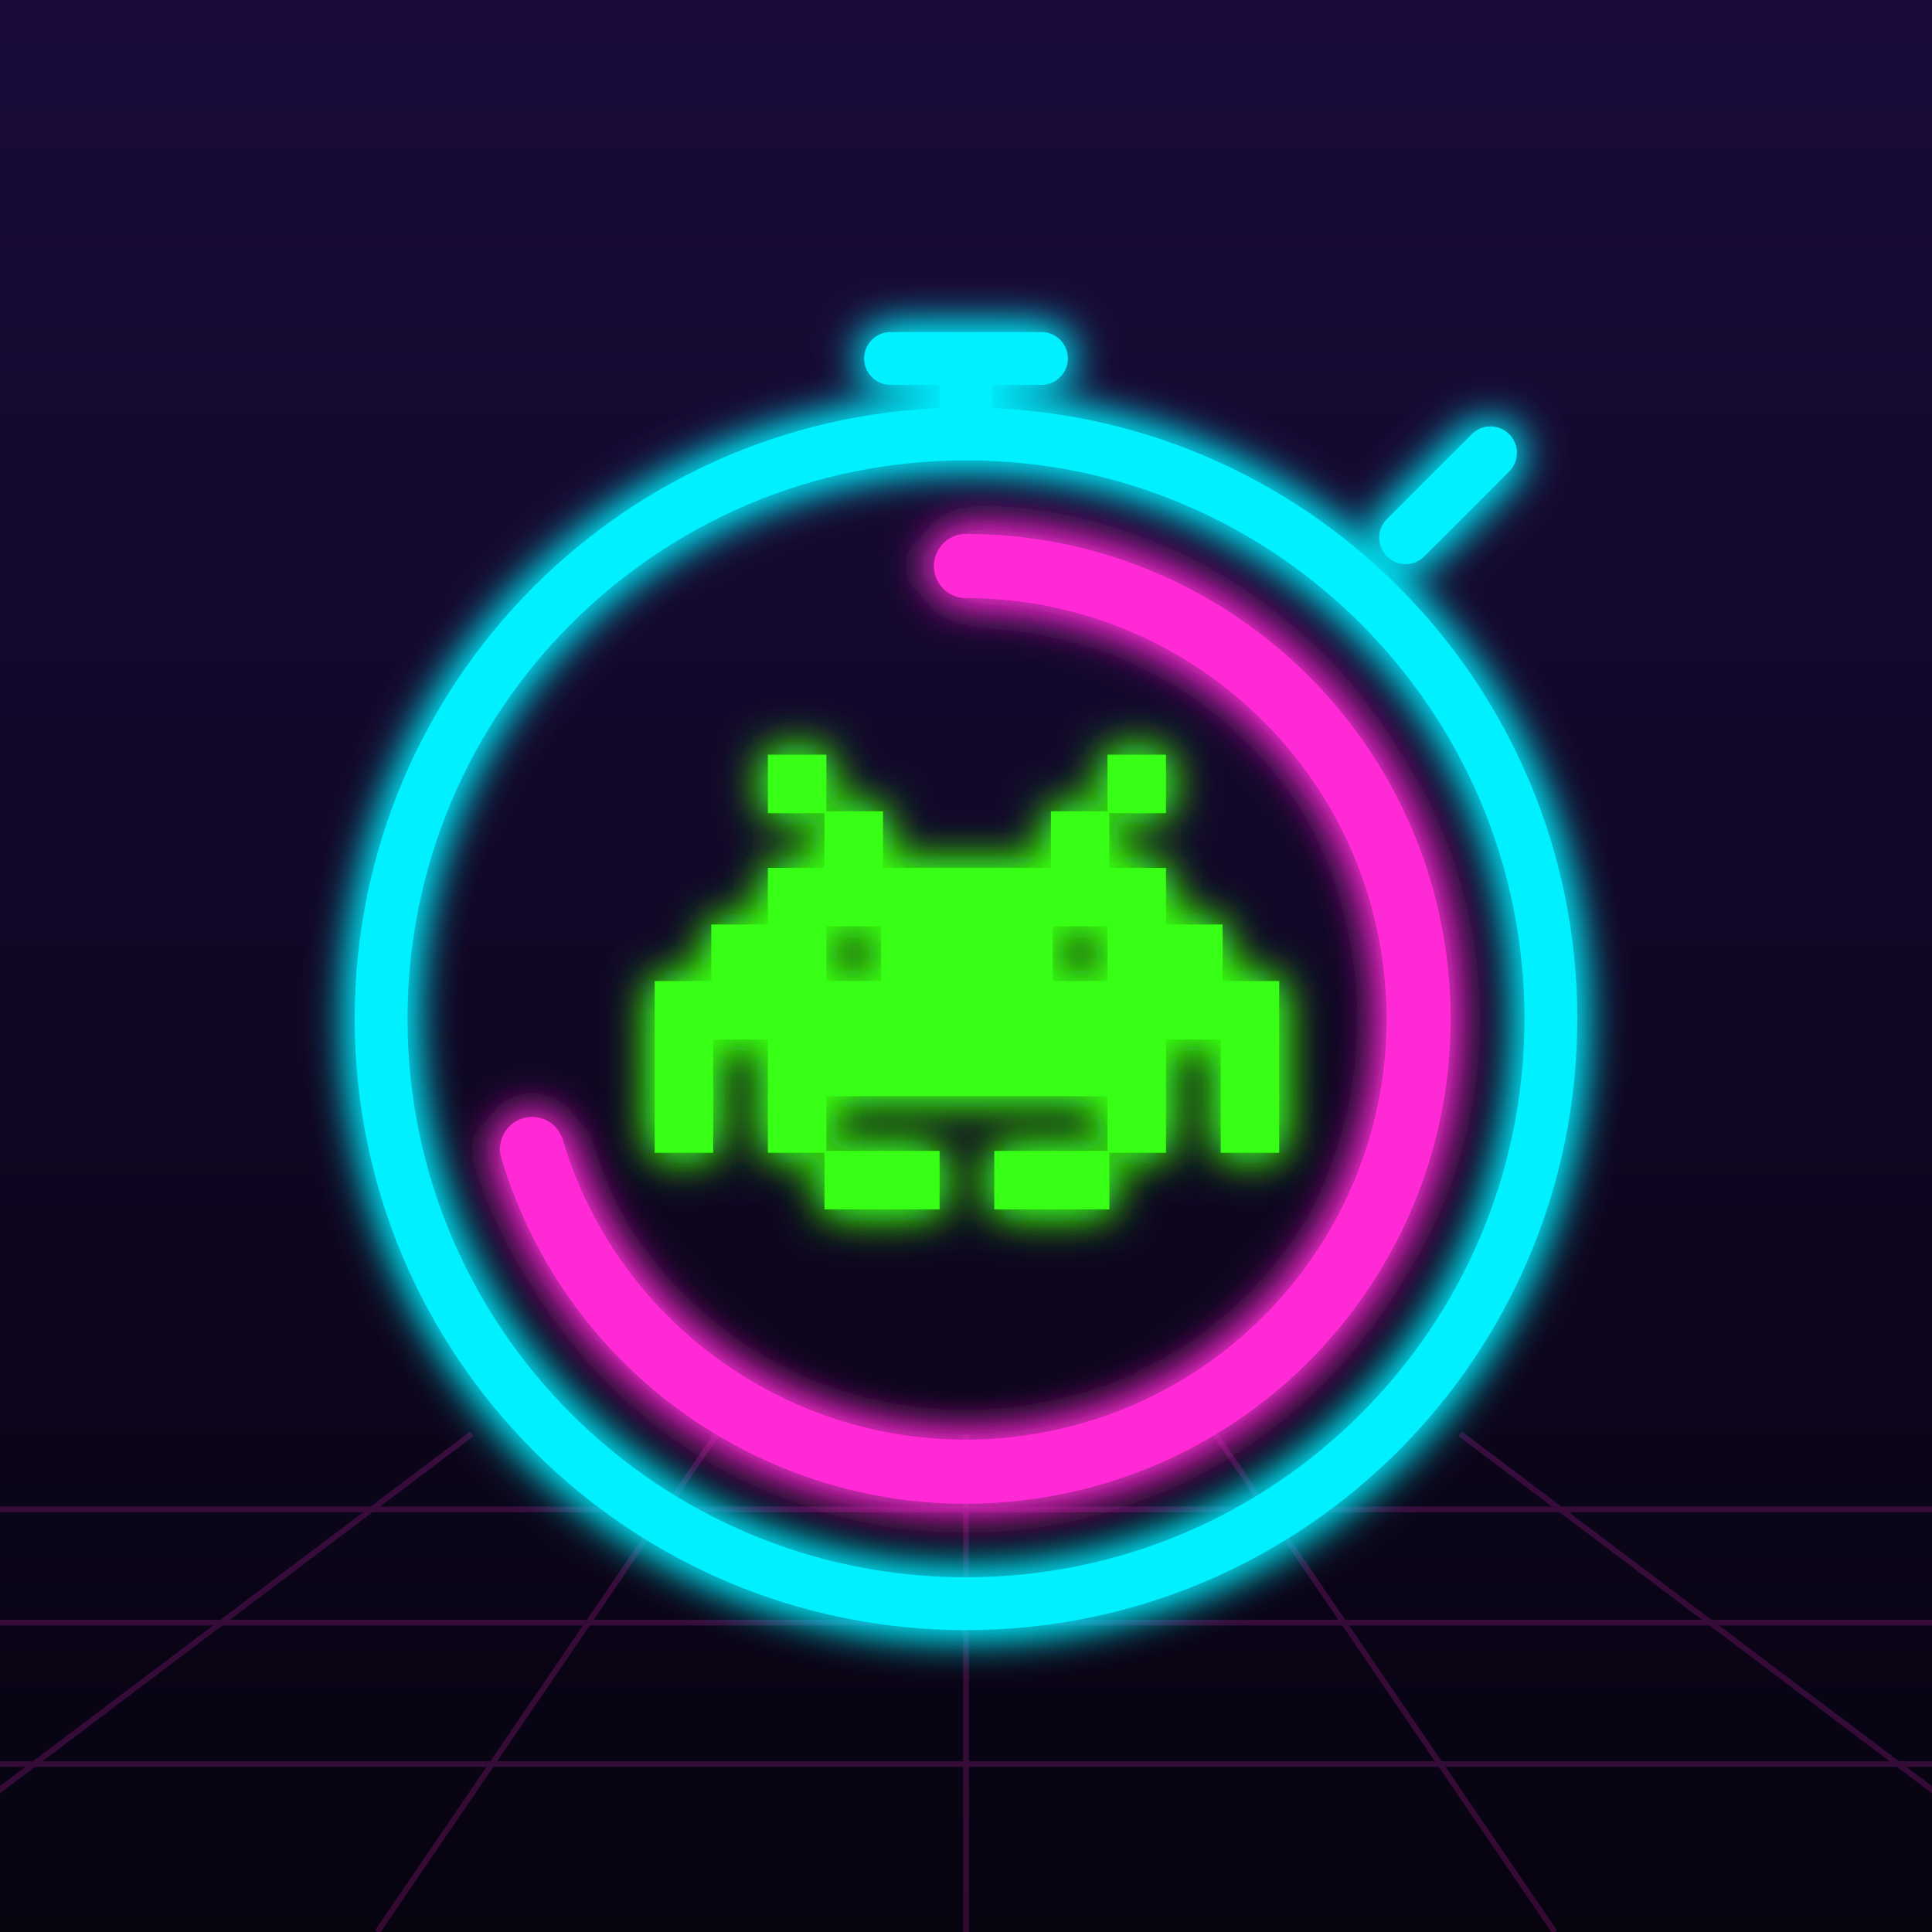
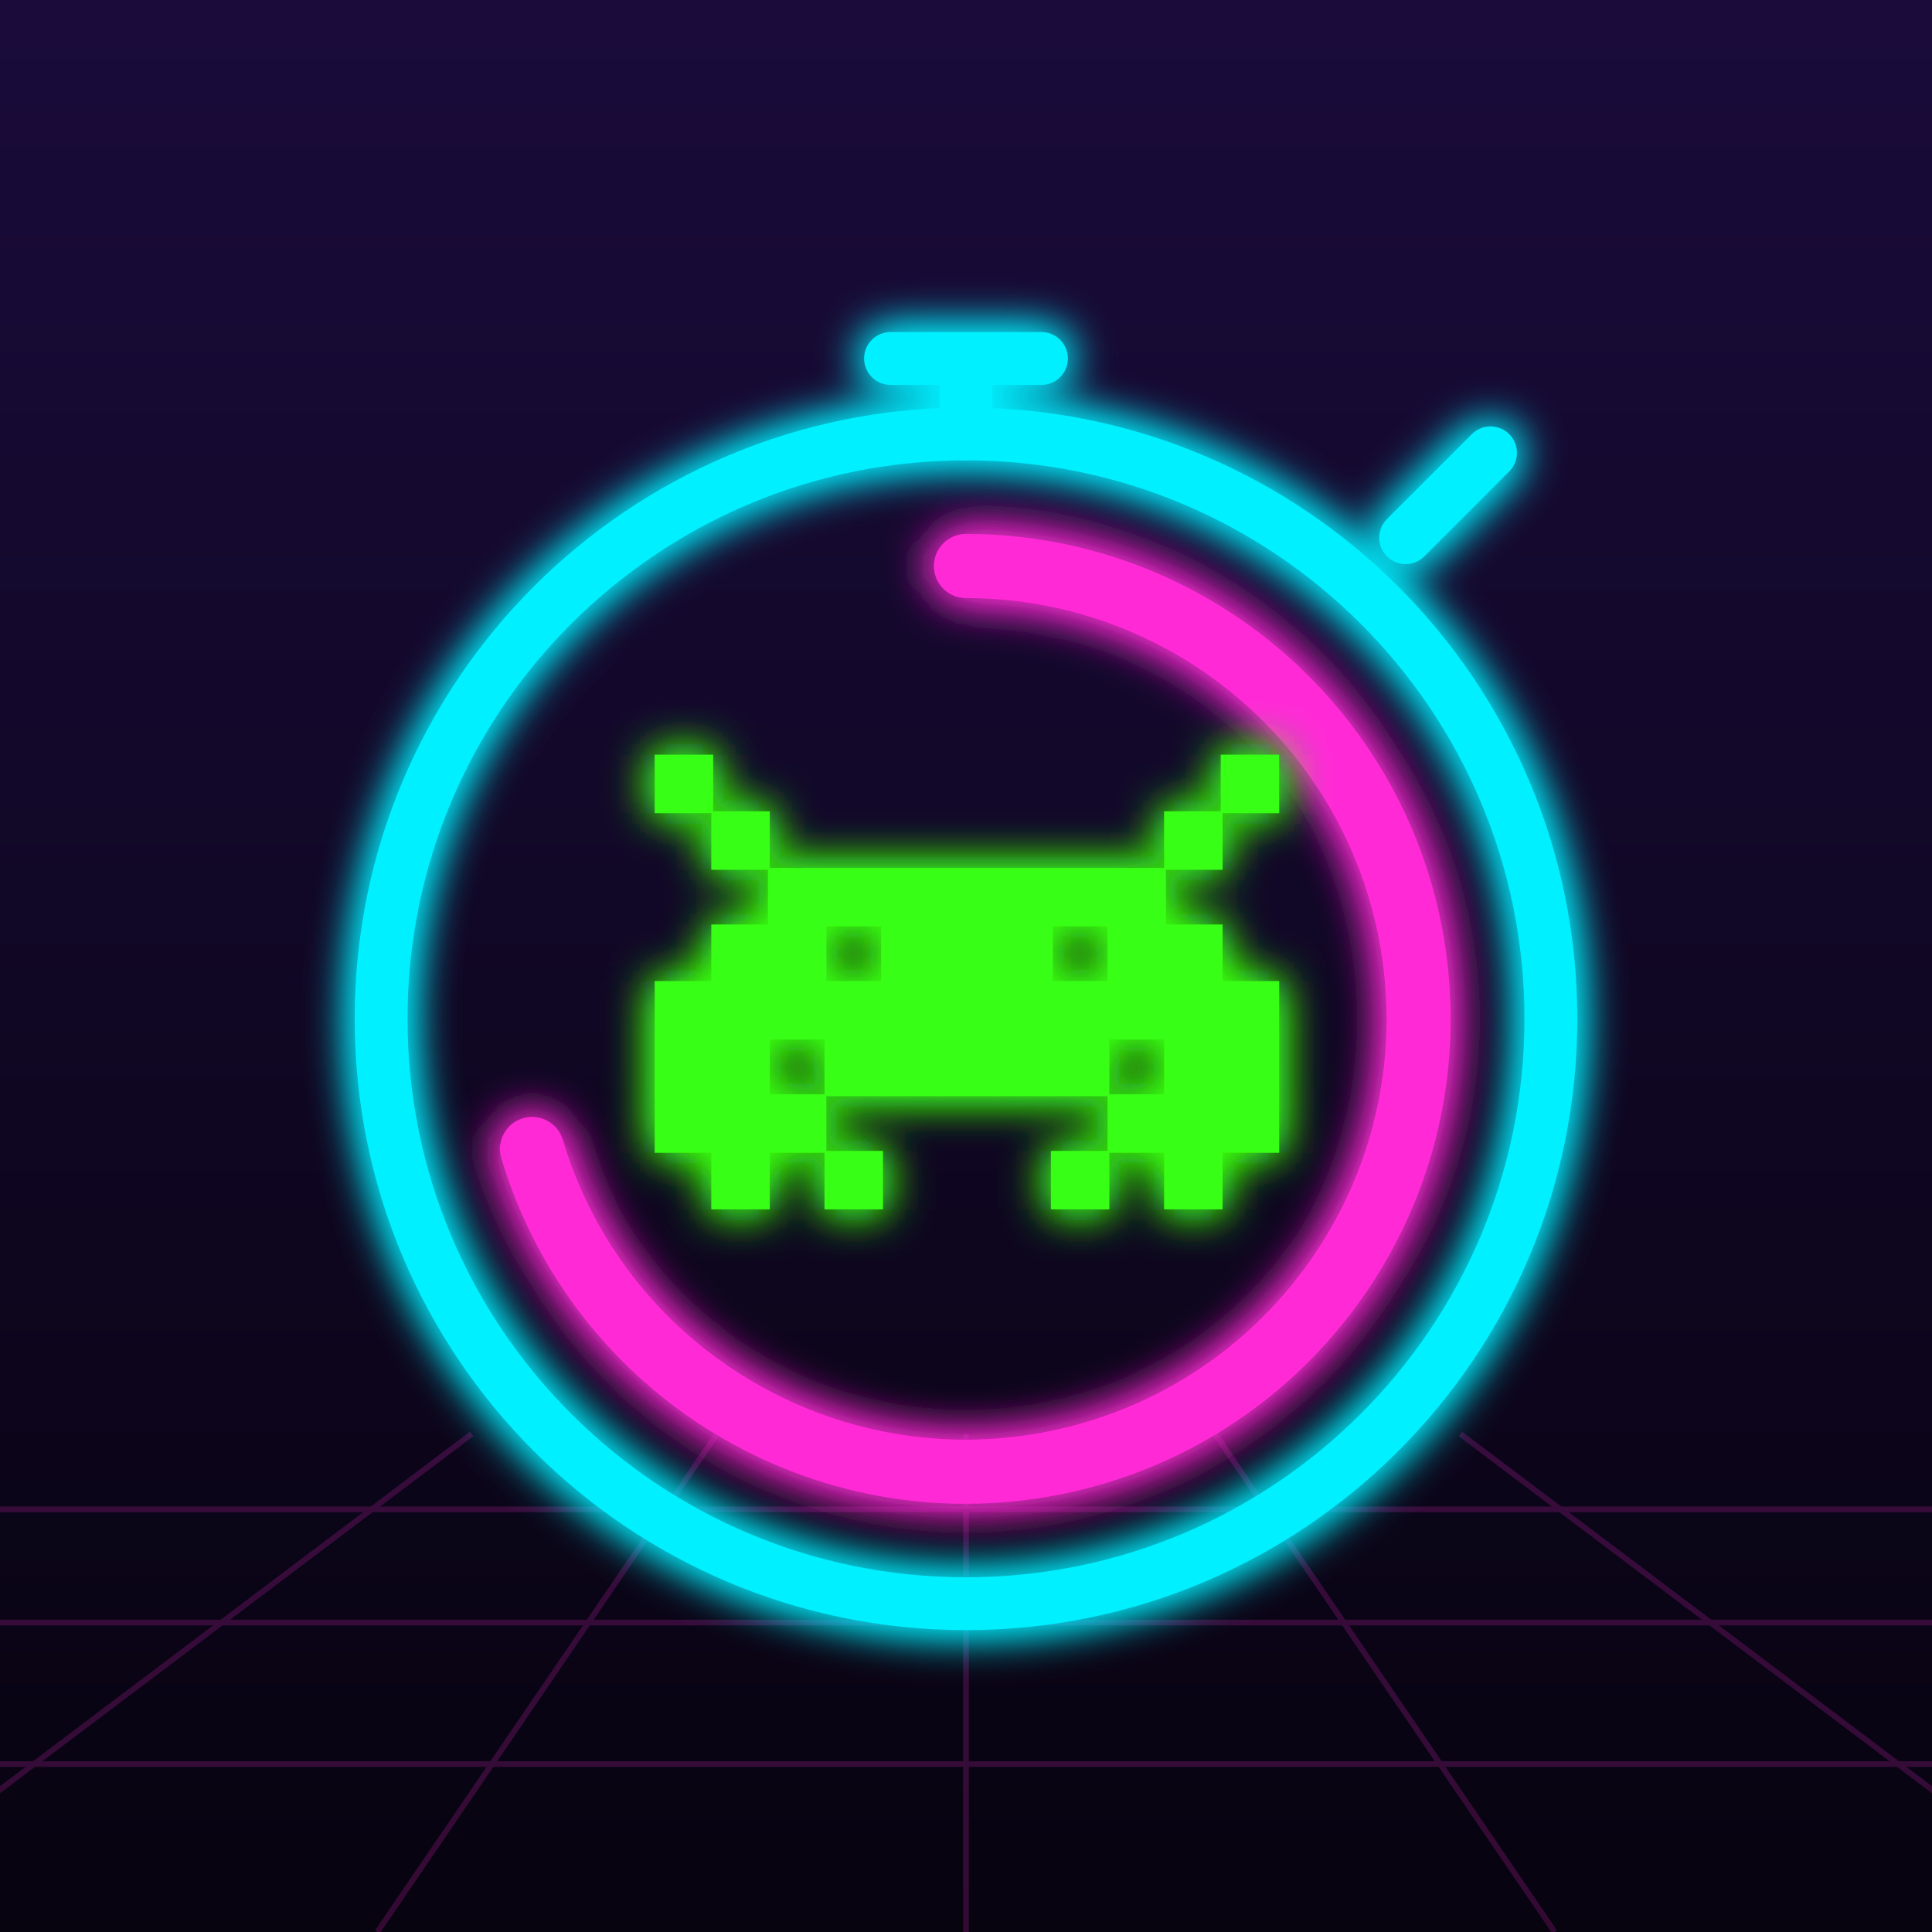
<svg xmlns="http://www.w3.org/2000/svg" viewBox="0 0 1024 1024">
  <defs>
    <linearGradient id="bg" x1="0" y1="0" x2="0" y2="1">
      <stop offset="0" stop-color="#1A0B3B" />
      <stop offset="1" stop-color="#07030F" />
    </linearGradient>
    <filter id="glow" filterUnits="userSpaceOnUse" x="0" y="0" width="1024" height="1024">
      <feGaussianBlur stdDeviation="12" result="b" />
      <feMerge>
        <feMergeNode in="b" />
        <feMergeNode in="b" />
        <feMergeNode in="SourceGraphic" />
      </feMerge>
    </filter>
  </defs>
  <rect width="1024" height="1024" fill="url(#bg)" />
  <g stroke="#FF2BD6" stroke-width="3" opacity="0.18">
    <line x1="0" y1="800" x2="1024" y2="800" />
    <line x1="0" y1="860" x2="1024" y2="860" />
    <line x1="0" y1="935" x2="1024" y2="935" />
    <line x1="512" y1="760" x2="512" y2="1024" />
    <line x1="380" y1="760" x2="200" y2="1024" />
    <line x1="644" y1="760" x2="824" y2="1024" />
    <line x1="250" y1="760" x2="-100" y2="1024" />
    <line x1="774" y1="760" x2="1124" y2="1024" />
  </g>
  <g filter="url(#glow)" fill="none" stroke="#00F0FF" stroke-width="28" stroke-linecap="round" stroke-linejoin="round">
    <circle cx="512" cy="540" r="310" />
    <path d="M472 190 H552 M512 190 V230" />
    <path d="M745 285 L790 240" />
  </g>
  <path filter="url(#glow)" d="M512 300 A240 240 0 1 1 282 609" fill="none" stroke="#FF2BD6" stroke-width="34" stroke-linecap="round" />
  <g filter="url(#glow)" fill="#39FF14">
-     <rect x="407" y="400" width="31" height="31" />
-     <rect x="587" y="400" width="31" height="31" />
-     <rect x="437" y="430" width="31" height="31" />
-     <rect x="557" y="430" width="31" height="31" />
+     <rect x="347" y="400" width="31" height="31" />
+     <rect x="647" y="400" width="31" height="31" />
+     <rect x="377" y="430" width="31" height="31" />
+     <rect x="617" y="430" width="31" height="31" />
    <rect x="407" y="460" width="31" height="31" />
    <rect x="437" y="460" width="31" height="31" />
    <rect x="467" y="460" width="31" height="31" />
    <rect x="497" y="460" width="31" height="31" />
    <rect x="527" y="460" width="31" height="31" />
    <rect x="557" y="460" width="31" height="31" />
    <rect x="587" y="460" width="31" height="31" />
    <rect x="377" y="490" width="31" height="31" />
    <rect x="407" y="490" width="31" height="31" />
    <rect x="467" y="490" width="31" height="31" />
    <rect x="497" y="490" width="31" height="31" />
    <rect x="527" y="490" width="31" height="31" />
    <rect x="587" y="490" width="31" height="31" />
    <rect x="617" y="490" width="31" height="31" />
    <rect x="347" y="520" width="31" height="31" />
    <rect x="377" y="520" width="31" height="31" />
    <rect x="407" y="520" width="31" height="31" />
    <rect x="437" y="520" width="31" height="31" />
    <rect x="467" y="520" width="31" height="31" />
    <rect x="497" y="520" width="31" height="31" />
    <rect x="527" y="520" width="31" height="31" />
    <rect x="557" y="520" width="31" height="31" />
    <rect x="587" y="520" width="31" height="31" />
    <rect x="617" y="520" width="31" height="31" />
    <rect x="647" y="520" width="31" height="31" />
    <rect x="347" y="550" width="31" height="31" />
-     <rect x="407" y="550" width="31" height="31" />
+     <rect x="377" y="550" width="31" height="31" />
    <rect x="437" y="550" width="31" height="31" />
    <rect x="467" y="550" width="31" height="31" />
    <rect x="497" y="550" width="31" height="31" />
    <rect x="527" y="550" width="31" height="31" />
    <rect x="557" y="550" width="31" height="31" />
-     <rect x="587" y="550" width="31" height="31" />
+     <rect x="617" y="550" width="31" height="31" />
    <rect x="647" y="550" width="31" height="31" />
    <rect x="347" y="580" width="31" height="31" />
+     <rect x="377" y="580" width="31" height="31" />
    <rect x="407" y="580" width="31" height="31" />
    <rect x="587" y="580" width="31" height="31" />
+     <rect x="617" y="580" width="31" height="31" />
    <rect x="647" y="580" width="31" height="31" />
+     <rect x="377" y="610" width="31" height="31" />
    <rect x="437" y="610" width="31" height="31" />
-     <rect x="467" y="610" width="31" height="31" />
-     <rect x="527" y="610" width="31" height="31" />
    <rect x="557" y="610" width="31" height="31" />
+     <rect x="617" y="610" width="31" height="31" />
  </g>
</svg>
